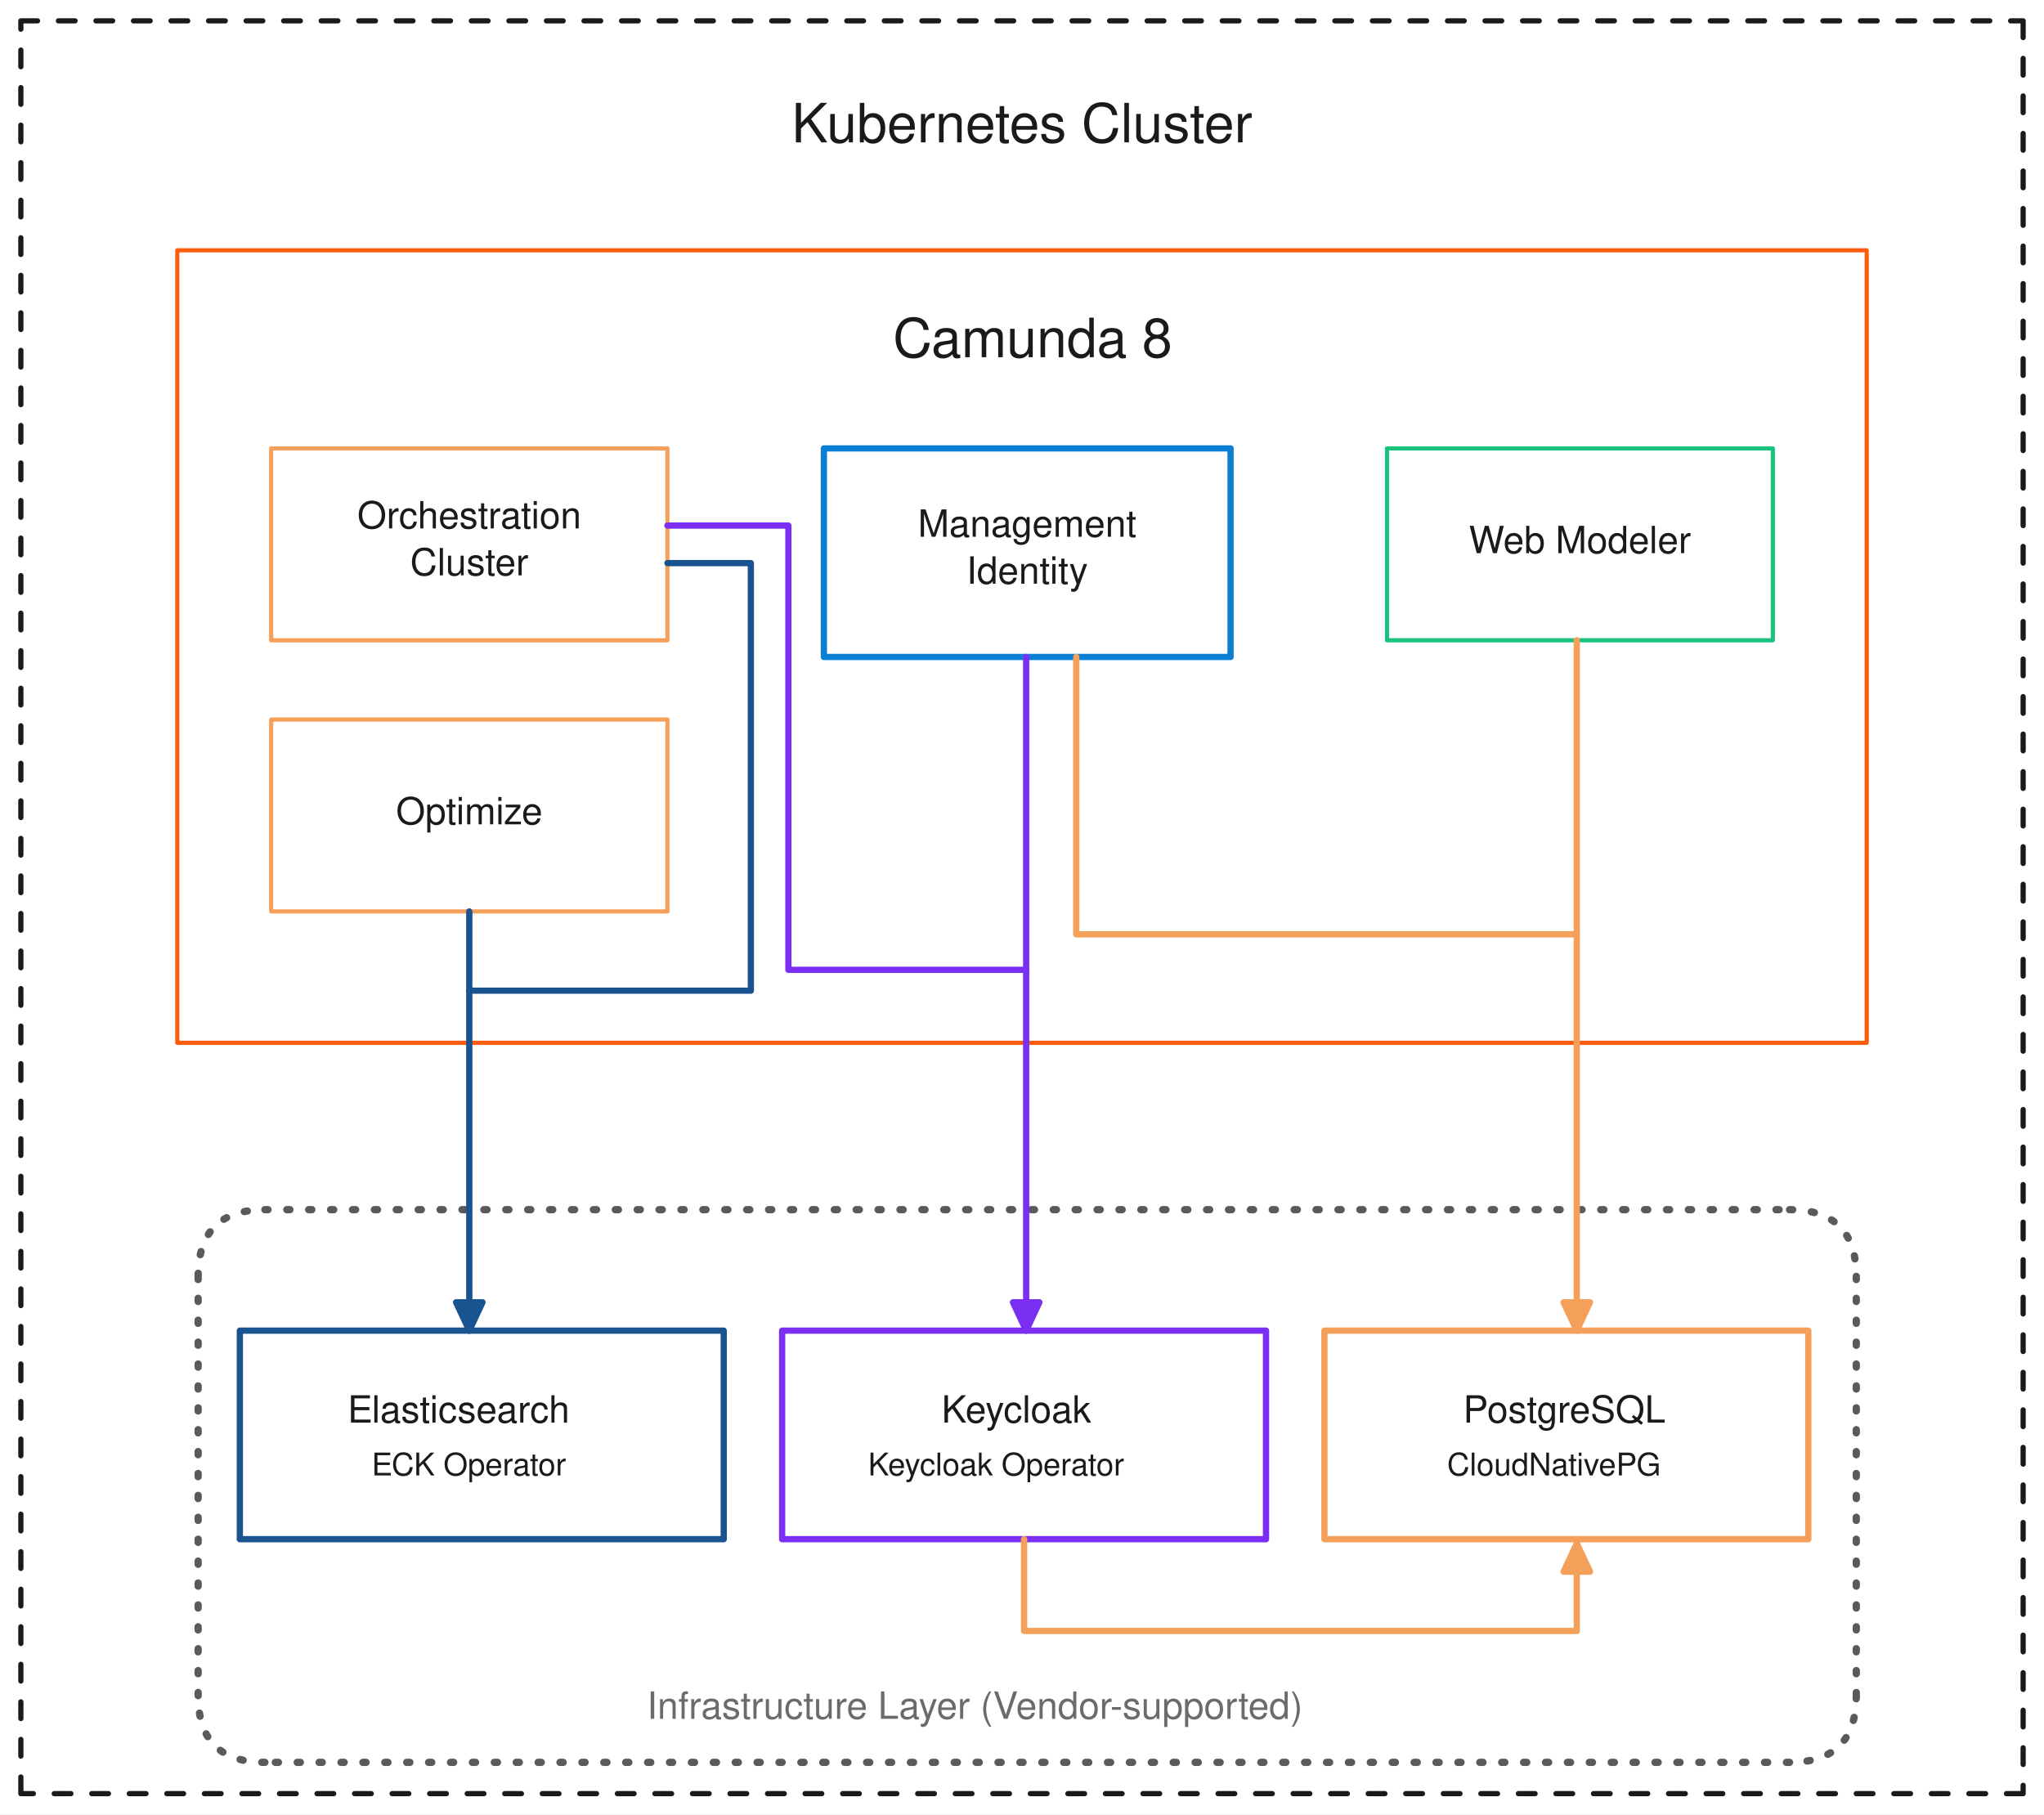
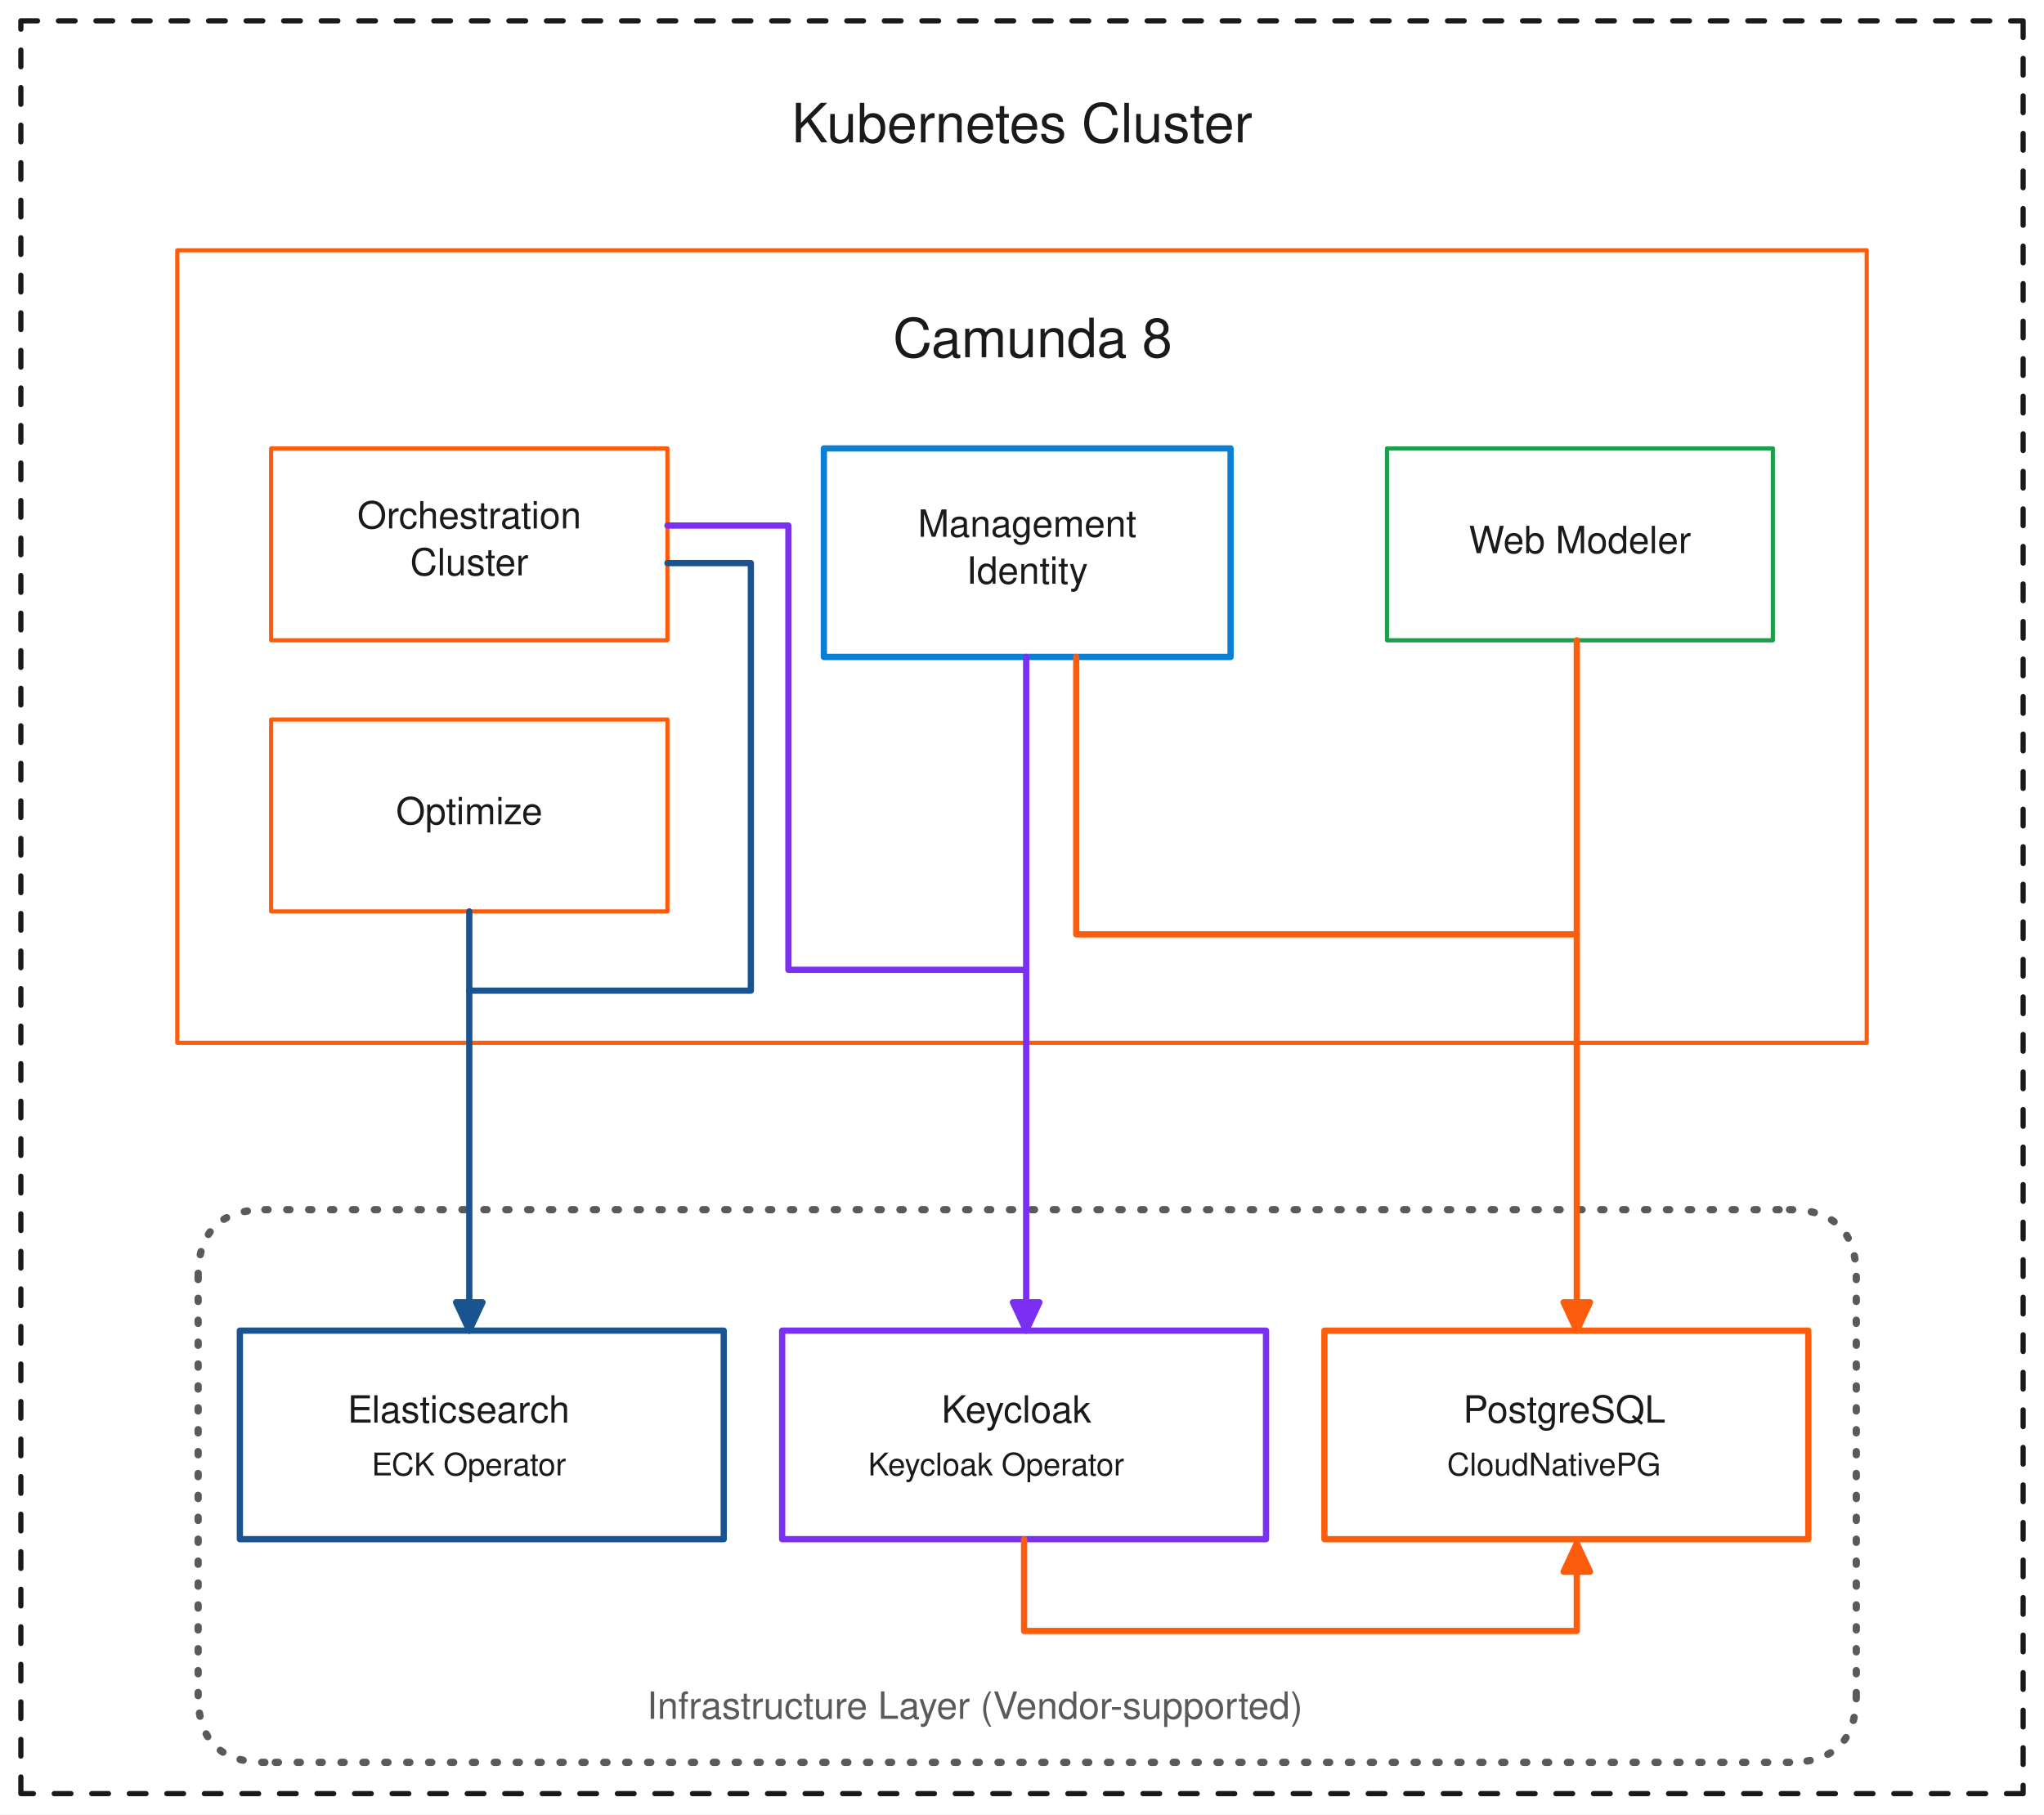
<svg xmlns="http://www.w3.org/2000/svg" version="1.1" viewBox="0 0 980 870" width="1960" height="1740">
  <defs>
    <style class="style-fonts">
      </style>
  </defs>
  <rect x="0" y="0" width="980" height="870" fill="#ffffff" />
  <g stroke-linecap="round" transform="translate(10 10) rotate(0 480 425)">
    <path d="M0 0 C196.32 0, 392.63 0, 960 0 M960 0 C960 334.74, 960 669.49, 960 850 M960 850 C639.89 850, 319.79 850, 0 850 M0 850 C0 610.65, 0 371.3, 0 0" stroke="#1a1a1a" stroke-width="2.5" fill="none" stroke-dasharray="8 10" />
  </g>
  <g transform="translate(356.35 45) rotate(0 133.65 16.875)">
    <text x="133.65" y="23.271" font-family="Helvetica, Segoe UI Emoji" font-size="26px" fill="#1a1a1a" text-anchor="middle" style="white-space: pre;" direction="ltr" dominant-baseline="alphabetic">Kubernetes Cluster</text>
  </g>
  <g stroke-linecap="round" transform="translate(85 120) rotate(0 405 190)">
    <path d="M0 0 C165.69 0, 331.38 0, 810 0 M0 0 C163.4 0, 326.8 0, 810 0 M810 0 C810 85.62, 810 171.24, 810 380 M810 0 C810 127.5, 810 255, 810 380 M810 380 C506.99 380, 203.98 380, 0 380 M810 380 C581.61 380, 353.21 380, 0 380 M0 380 C0 282.22, 0 184.44, 0 0 M0 380 C0 287.77, 0 195.53, 0 0" stroke="#fc5d0d" stroke-width="2" fill="none" />
  </g>
  <g transform="translate(428.125 148) rotate(0 61.875 15.625)">
    <text x="0" y="23.271" font-family="Helvetica, Segoe UI Emoji" font-size="26px" fill="#1a1a1a" text-anchor="start" style="white-space: pre;" direction="ltr" dominant-baseline="alphabetic">Camunda 8</text>
  </g>
  <g stroke-linecap="round" transform="translate(95 580) rotate(0 397.5 132.5)">
    <path d="M32 0 C181.58 0, 331.16 0, 763 0 M763 0 C784.33 0, 795 10.67, 795 32 M795 32 C795 102.3, 795 172.6, 795 233 M795 233 C795 254.33, 784.33 265, 763 265 M763 265 C476.18 265, 189.35 265, 32 265 M32 265 C10.67 265, 0 254.33, 0 233 M0 233 C0 170.52, 0 108.04, 0 32 M0 32 C0 10.67, 10.67 0, 32 0" stroke="#5a5a5a" stroke-width="3.5" fill="none" stroke-dasharray="1.5 9" />
  </g>
  <g transform="translate(310.175 808) rotate(0 182.325 10.625)">
-     <text x="0" y="16.11" font-family="Helvetica, Segoe UI Emoji" font-size="18px" fill="#6b6b6b" text-anchor="start" style="white-space: pre;" direction="ltr" dominant-baseline="alphabetic">Infrastructure Layer (Vendor-supported)</text>
+     <text x="0" y="16.11" font-family="Helvetica, Segoe UI Emoji" font-size="18px" fill="#5a5a5a" text-anchor="start" style="white-space: pre;" direction="ltr" dominant-baseline="alphabetic">Infrastructure Layer (Vendor-supported)</text>
  </g>
  <g stroke-linecap="round" transform="translate(130 215) rotate(0 95 46)">
    <path d="M0 0 L190 0 L190 92 L0 92" stroke="none" stroke-width="0" fill="#ffffff" />
-     <path d="M0 0 C38.89 0, 77.78 0, 190 0 M0 0 C41.34 0, 82.67 0, 190 0 M190 0 C190 19.23, 190 38.46, 190 92 M190 0 C190 22.39, 190 44.79, 190 92 M190 92 C133.67 92, 77.35 92, 0 92 M190 92 C146.79 92, 103.58 92, 0 92 M0 92 C0 55.52, 0 19.03, 0 0 M0 92 C0 65.75, 0 39.5, 0 0" stroke="#f5a05a" stroke-width="2" fill="none" />
+     <path d="M0 0 C38.89 0, 77.78 0, 190 0 M0 0 C41.34 0, 82.67 0, 190 0 M190 0 C190 19.23, 190 38.46, 190 92 M190 0 C190 22.39, 190 44.79, 190 92 M190 92 C133.67 92, 77.35 92, 0 92 M190 92 C146.79 92, 103.58 92, 0 92 M0 92 C0 55.52, 0 19.03, 0 0 M0 92 C0 65.75, 0 39.5, 0 0" stroke="#fc5d0d" stroke-width="2" fill="none" />
  </g>
  <g transform="translate(157.075 237.25) rotate(0 67.925 23.75)">
    <text x="67.925" y="16.11" font-family="Helvetica, Segoe UI Emoji" font-size="18px" fill="#1a1a1a" text-anchor="middle" style="white-space: pre;" direction="ltr" dominant-baseline="alphabetic">Orchestration</text>
    <text x="67.925" y="38.61" font-family="Helvetica, Segoe UI Emoji" font-size="18px" fill="#1a1a1a" text-anchor="middle" style="white-space: pre;" direction="ltr" dominant-baseline="alphabetic">Cluster</text>
  </g>
  <g stroke-linecap="round" transform="translate(130 345) rotate(0 95 46)">
    <path d="M0 0 L190 0 L190 92 L0 92" stroke="none" stroke-width="0" fill="#ffffff" />
-     <path d="M0 0 C38.9 0, 77.8 0, 190 0 M0 0 C42.84 0, 85.68 0, 190 0 M190 0 C190 27.68, 190 55.37, 190 92 M190 0 C190 27.36, 190 54.71, 190 92 M190 92 C122.05 92, 54.1 92, 0 92 M190 92 C151.97 92, 113.94 92, 0 92 M0 92 C0 58.31, 0 24.62, 0 0 M0 92 C0 72.99, 0 53.98, 0 0" stroke="#f5a05a" stroke-width="2" fill="none" />
+     <path d="M0 0 C38.9 0, 77.8 0, 190 0 M0 0 C42.84 0, 85.68 0, 190 0 M190 0 C190 27.68, 190 55.37, 190 92 M190 0 C190 27.36, 190 54.71, 190 92 M190 92 C122.05 92, 54.1 92, 0 92 M190 92 C151.97 92, 113.94 92, 0 92 M0 92 C0 58.31, 0 24.62, 0 0 M0 92 C0 72.99, 0 53.98, 0 0" stroke="#fc5d0d" stroke-width="2" fill="none" />
  </g>
  <g transform="translate(183.2 379.125) rotate(0 41.8 11.875)">
    <text x="41.8" y="16.11" font-family="Helvetica, Segoe UI Emoji" font-size="18px" fill="#1a1a1a" text-anchor="middle" style="white-space: pre;" direction="ltr" dominant-baseline="alphabetic">Optimize</text>
  </g>
  <g stroke-linecap="round" transform="translate(395 215) rotate(0 97.5 50)">
    <path d="M0 0 L195 0 L195 100 L0 100" stroke="none" stroke-width="0" fill="#ffffff" />
    <path d="M0 0 C39.94 0, 79.88 0, 195 0 M0 0 C45.51 0, 91.02 0, 195 0 M195 0 C195 39.28, 195 78.56, 195 100 M195 0 C195 35.13, 195 70.26, 195 100 M195 100 C152.33 100, 109.66 100, 0 100 M195 100 C122.29 100, 49.58 100, 0 100 M0 100 C0 66.42, 0 32.84, 0 0 M0 100 C0 67.21, 0 34.42, 0 0" stroke="#0b7fd4" stroke-width="3" fill="none" />
  </g>
  <g transform="translate(440.25 241.25) rotate(0 52.25 23.75)">
    <text x="52.25" y="16.11" font-family="Helvetica, Segoe UI Emoji" font-size="18px" fill="#1a1a1a" text-anchor="middle" style="white-space: pre;" direction="ltr" dominant-baseline="alphabetic">Management</text>
    <text x="52.25" y="38.61" font-family="Helvetica, Segoe UI Emoji" font-size="18px" fill="#1a1a1a" text-anchor="middle" style="white-space: pre;" direction="ltr" dominant-baseline="alphabetic">Identity</text>
  </g>
  <g stroke-linecap="round" transform="translate(665 215) rotate(0 92.5 46)">
    <path d="M0 0 L185 0 L185 92 L0 92" stroke="none" stroke-width="0" fill="#ffffff" />
-     <path d="M0 0 C37.9 0, 75.8 0, 185 0 M0 0 C44.64 0, 89.28 0, 185 0 M185 0 C185 26.19, 185 52.38, 185 92 M185 0 C185 18.88, 185 37.76, 185 92 M185 92 C133.2 92, 81.4 92, 0 92 M185 92 C121.06 92, 57.12 92, 0 92 M0 92 C0 63.9, 0 35.8, 0 0 M0 92 C0 69.07, 0 46.14, 0 0" stroke="#19c37d" stroke-width="2" fill="none" />
+     <path d="M0 0 C37.9 0, 75.8 0, 185 0 M0 0 C44.64 0, 89.28 0, 185 0 M185 0 C185 26.19, 185 52.38, 185 92 M185 0 C185 18.88, 185 37.76, 185 92 M185 92 C133.2 92, 81.4 92, 0 92 M185 92 C121.06 92, 57.12 92, 0 92 M0 92 C0 63.9, 0 35.8, 0 0 M0 92 C0 69.07, 0 46.14, 0 0" stroke="#1d9e4b" stroke-width="2" fill="none" />
  </g>
  <g transform="translate(700.025 249.125) rotate(0 57.475 11.875)">
    <text x="57.475" y="16.11" font-family="Helvetica, Segoe UI Emoji" font-size="18px" fill="#1a1a1a" text-anchor="middle" style="white-space: pre;" direction="ltr" dominant-baseline="alphabetic">Web Modeler</text>
  </g>
  <g stroke-linecap="round" transform="translate(115 638) rotate(0 116 50)">
    <path d="M0 0 L232 0 L232 100 L0 100" stroke="none" stroke-width="0" fill="#ffffff" />
    <path d="M0 0 C47.55 0, 95.09 0, 232 0 M0 0 C57.82 0, 115.63 0, 232 0 M232 0 C232 37.65, 232 75.3, 232 100 M232 0 C232 25.92, 232 51.84, 232 100 M232 100 C152.85 100, 73.7 100, 0 100 M232 100 C158.14 100, 84.29 100, 0 100 M0 100 C0 72.49, 0 44.98, 0 0 M0 100 C0 62.95, 0 25.9, 0 0" stroke="#1a5490" stroke-width="3" fill="none" />
  </g>
  <g transform="translate(166.65 666) rotate(0 64.35 11.25)">
    <text x="0" y="16.11" font-family="Helvetica, Segoe UI Emoji" font-size="18px" fill="#1a1a1a" text-anchor="start" style="white-space: pre;" direction="ltr" dominant-baseline="alphabetic">Elasticsearch</text>
  </g>
  <g transform="translate(178.2 694) rotate(0 52.8 10)">
    <text x="0" y="13.425" font-family="Helvetica, Segoe UI Emoji" font-size="15px" fill="#1a1a1a" text-anchor="start" style="white-space: pre;" direction="ltr" dominant-baseline="alphabetic">ECK Operator</text>
  </g>
  <g stroke-linecap="round" transform="translate(375 638) rotate(0 116 50)">
    <path d="M0 0 L232 0 L232 100 L0 100" stroke="none" stroke-width="0" fill="#ffffff" />
    <path d="M0 0 C47.57 0, 95.13 0, 232 0 M0 0 C83.77 0, 167.54 0, 232 0 M232 0 C232 31.43, 232 62.86, 232 100 M232 0 C232 34.01, 232 68.02, 232 100 M232 100 C154.76 100, 77.51 100, 0 100 M232 100 C144.43 100, 56.87 100, 0 100 M0 100 C0 77.05, 0 54.1, 0 0 M0 100 C0 64.75, 0 29.51, 0 0" stroke="#7b2ff2" stroke-width="3" fill="none" />
  </g>
  <g transform="translate(451.4 666) rotate(0 39.6 11.25)">
    <text x="0" y="16.11" font-family="Helvetica, Segoe UI Emoji" font-size="18px" fill="#1a1a1a" text-anchor="start" style="white-space: pre;" direction="ltr" dominant-baseline="alphabetic">Keycloak</text>
  </g>
  <g transform="translate(416.2 694) rotate(0 74.8 10)">
    <text x="0" y="13.425" font-family="Helvetica, Segoe UI Emoji" font-size="15px" fill="#1a1a1a" text-anchor="start" style="white-space: pre;" direction="ltr" dominant-baseline="alphabetic">Keycloak Operator</text>
  </g>
  <g stroke-linecap="round" transform="translate(635 638) rotate(0 116 50)">
    <path d="M0 0 L232 0 L232 100 L0 100" stroke="none" stroke-width="0" fill="#ffffff" />
-     <path d="M0 0 C47.59 0, 95.18 0, 232 0 M0 0 C63.32 0, 126.65 0, 232 0 M232 0 C232 25.21, 232 50.43, 232 100 M232 0 C232 22.1, 232 44.2, 232 100 M232 100 C156.67 100, 81.33 100, 0 100 M232 100 C177.13 100, 122.25 100, 0 100 M0 100 C0 61.6, 0 23.21, 0 0 M0 100 C0 66.56, 0 33.12, 0 0" stroke="#f5a05a" stroke-width="3" fill="none" />
+     <path d="M0 0 C47.59 0, 95.18 0, 232 0 M0 0 C63.32 0, 126.65 0, 232 0 M232 0 C232 25.21, 232 50.43, 232 100 M232 0 C232 22.1, 232 44.2, 232 100 M232 100 C156.67 100, 81.33 100, 0 100 M232 100 C177.13 100, 122.25 100, 0 100 M0 100 C0 61.6, 0 23.21, 0 0 M0 100 C0 66.56, 0 33.12, 0 0" stroke="#fc5d0d" stroke-width="3" fill="none" />
  </g>
  <g transform="translate(701.5 666) rotate(0 49.5 11.25)">
    <text x="0" y="16.11" font-family="Helvetica, Segoe UI Emoji" font-size="18px" fill="#1a1a1a" text-anchor="start" style="white-space: pre;" direction="ltr" dominant-baseline="alphabetic">PostgreSQL</text>
  </g>
  <g transform="translate(693.8 694) rotate(0 57.2 10)">
    <text x="0" y="13.425" font-family="Helvetica, Segoe UI Emoji" font-size="15px" fill="#1a1a1a" text-anchor="start" style="white-space: pre;" direction="ltr" dominant-baseline="alphabetic">CloudNativePG</text>
  </g>
  <g stroke-linecap="round">
    <g transform="translate(320 270) rotate(0 -27.5 102.5)">
      <path d="M0 0 C8.21 0, 16.42 0, 40 0 M0 0 C15.39 0, 30.79 0, 40 0 M40 0 C40 79.94, 40 159.87, 40 205 M40 0 C40 61.89, 40 123.79, 40 205 M40 205 C-2.73 205, -45.45 205, -95 205 M40 205 C0.09 205, -39.82 205, -95 205" stroke="#1a5490" stroke-width="3" fill="none" />
    </g>
  </g>
  <mask />
  <g stroke-linecap="round">
    <g transform="translate(225 437) rotate(0 0 19)">
      <path d="M0 0 C0 7.8, 0 15.6, 0 38 M0 0 C0 10.97, 0 21.95, 0 38" stroke="#1a5490" stroke-width="3" fill="none" />
    </g>
  </g>
  <mask />
  <g stroke-linecap="round">
    <g transform="translate(225 475) rotate(0 0 81.5)">
      <path d="M0 0 C0 33.46, 0 66.92, 0 163 M0 0 C0 64.02, 0 128.03, 0 163" stroke="#1a5490" stroke-width="3" fill="none" />
    </g>
    <g transform="translate(225 475) rotate(0 0 81.5)">
      <path d="M0 163 L-6.34 149.41 L6.34 149.41 L0 163" stroke="none" stroke-width="0" fill="#1a5490" fill-rule="evenodd" />
      <path d="M0 163 C-1.3 160.21, -2.6 157.42, -6.34 149.41 M0 163 C-2.49 157.66, -4.98 152.32, -6.34 149.41 M-6.34 149.41 C-2.77 149.41, 0.81 149.41, 6.34 149.41 M-6.34 149.41 C-1.83 149.41, 2.68 149.41, 6.34 149.41 M6.34 149.41 C3.95 154.54, 1.55 159.67, 0 163 M6.34 149.41 C4.64 153.05, 2.94 156.7, 0 163 M0 163 C0 163, 0 163, 0 163 M0 163 C0 163, 0 163, 0 163" stroke="#1a5490" stroke-width="3" fill="none" />
    </g>
  </g>
  <mask />
  <g stroke-linecap="round">
    <g transform="translate(320 252) rotate(0 86 106.5)">
      <path d="M0 0 C11.91 0, 23.82 0, 58 0 M0 0 C17.21 0, 34.42 0, 58 0 M58 0 C58 69.81, 58 139.61, 58 213 M58 0 C58 81.54, 58 163.09, 58 213 M58 213 C93.14 213, 128.28 213, 172 213 M58 213 C98.44 213, 138.88 213, 172 213" stroke="#7b2ff2" stroke-width="3" fill="none" />
    </g>
  </g>
  <mask />
  <g stroke-linecap="round">
    <g transform="translate(492 315) rotate(0 0 161.5)">
      <path d="M0 0 C0 66.33, 0 132.65, 0 323 M0 0 C0 64.81, 0 129.62, 0 323" stroke="#7b2ff2" stroke-width="3" fill="none" />
    </g>
    <g transform="translate(492 315) rotate(0 0 161.5)">
      <path d="M0 323 L-6.34 309.41 L6.34 309.41 L0 323" stroke="none" stroke-width="0" fill="#7b2ff2" fill-rule="evenodd" />
      <path d="M0 323 C-1.3 320.21, -2.6 317.42, -6.34 309.41 M0 323 C-1.27 320.27, -2.54 317.54, -6.34 309.41 M-6.34 309.41 C-1.6 309.41, 3.14 309.41, 6.34 309.41 M-6.34 309.41 C-3.68 309.41, -1.02 309.41, 6.34 309.41 M6.34 309.41 C4.83 312.65, 3.31 315.9, 0 323 M6.34 309.41 C4.81 312.68, 3.28 315.96, 0 323 M0 323 C0 323, 0 323, 0 323 M0 323 C0 323, 0 323, 0 323" stroke="#7b2ff2" stroke-width="3" fill="none" />
    </g>
  </g>
  <mask />
  <g stroke-linecap="round">
    <g transform="translate(516 315) rotate(0 120 66.5)">
-       <path d="M0 0 C0 27.32, 0 54.63, 0 133 M0 0 C0 40.51, 0 81.02, 0 133 M0 133 C52.7 133, 105.41 133, 240 133 M0 133 C56.83 133, 113.65 133, 240 133" stroke="#f5a05a" stroke-width="3" fill="none" />
+       <path d="M0 0 C0 27.32, 0 54.63, 0 133 M0 0 C0 40.51, 0 81.02, 0 133 M0 133 C52.7 133, 105.41 133, 240 133 M0 133 C56.83 133, 113.65 133, 240 133" stroke="#fc5d0d" stroke-width="3" fill="none" />
    </g>
  </g>
  <mask />
  <g stroke-linecap="round">
    <g transform="translate(756 307) rotate(0 0 165.5)">
-       <path d="M0 0 C0 67.99, 0 135.98, 0 331 M0 0 C0 69.03, 0 138.07, 0 331" stroke="#f5a05a" stroke-width="3" fill="none" />
+       <path d="M0 0 C0 67.99, 0 135.98, 0 331 M0 0 C0 69.03, 0 138.07, 0 331" stroke="#fc5d0d" stroke-width="3" fill="none" />
    </g>
    <g transform="translate(756 307) rotate(0 0 165.5)">
-       <path d="M0 331 L-6.34 317.41 L6.34 317.41 L0 331" stroke="none" stroke-width="0" fill="#f5a05a" fill-rule="evenodd" />
-       <path d="M0 331 C-1.3 328.21, -2.6 325.42, -6.34 317.41 M0 331 C-1.32 328.16, -2.64 325.33, -6.34 317.41 M-6.34 317.41 C-2.97 317.41, 0.39 317.41, 6.34 317.41 M-6.34 317.41 C-3 317.41, 0.35 317.41, 6.34 317.41 M6.34 317.41 C4.44 321.48, 2.54 325.56, 0 331 M6.34 317.41 C4.98 320.31, 3.63 323.22, 0 331 M0 331 C0 331, 0 331, 0 331 M0 331 C0 331, 0 331, 0 331" stroke="#f5a05a" stroke-width="3" fill="none" />
+       <path d="M0 331 L-6.34 317.41 L6.34 317.41 L0 331" stroke="none" stroke-width="0" fill="#fc5d0d" fill-rule="evenodd" />
+       <path d="M0 331 C-1.3 328.21, -2.6 325.42, -6.34 317.41 M0 331 C-1.32 328.16, -2.64 325.33, -6.34 317.41 M-6.34 317.41 C-2.97 317.41, 0.39 317.41, 6.34 317.41 M-6.34 317.41 C-3 317.41, 0.35 317.41, 6.34 317.41 M6.34 317.41 C4.44 321.48, 2.54 325.56, 0 331 M6.34 317.41 C4.98 320.31, 3.63 323.22, 0 331 M0 331 C0 331, 0 331, 0 331 M0 331 C0 331, 0 331, 0 331" stroke="#fc5d0d" stroke-width="3" fill="none" />
    </g>
  </g>
  <mask />
  <g stroke-linecap="round">
    <g transform="translate(491 738) rotate(0 132.5 22)">
-       <path d="M0 0 C0 9.04, 0 18.08, 0 44 M0 0 C0 13.75, 0 27.5, 0 44 M0 44 C82.54 44, 165.08 44, 265 44 M0 44 C77.04 44, 154.08 44, 265 44 M265 44 C265 34.31, 265 24.63, 265 2 M265 44 C265 31.39, 265 18.79, 265 2" stroke="#f5a05a" stroke-width="3" fill="none" />
+       <path d="M0 0 C0 9.04, 0 18.08, 0 44 M0 0 C0 13.75, 0 27.5, 0 44 M0 44 C82.54 44, 165.08 44, 265 44 M0 44 C77.04 44, 154.08 44, 265 44 M265 44 C265 34.31, 265 24.63, 265 2 M265 44 C265 31.39, 265 18.79, 265 2" stroke="#fc5d0d" stroke-width="3" fill="none" />
    </g>
    <g transform="translate(491 738) rotate(0 132.5 22)">
-       <path d="M265 2 L271.34 15.59 L258.66 15.59 L265 2" stroke="none" stroke-width="0" fill="#f5a05a" fill-rule="evenodd" />
-       <path d="M265 2 C266.3 4.79, 267.6 7.59, 271.34 15.59 M265 2 C266.98 6.25, 268.96 10.5, 271.34 15.59 M271.34 15.59 C267.39 15.59, 263.44 15.59, 258.66 15.59 M271.34 15.59 C267.65 15.59, 263.97 15.59, 258.66 15.59 M258.66 15.59 C260.12 12.46, 261.58 9.32, 265 2 M258.66 15.59 C260.56 11.51, 262.47 7.43, 265 2 M265 2 C265 2, 265 2, 265 2 M265 2 C265 2, 265 2, 265 2" stroke="#f5a05a" stroke-width="3" fill="none" />
+       <path d="M265 2 L271.34 15.59 L258.66 15.59 L265 2" stroke="none" stroke-width="0" fill="#fc5d0d" fill-rule="evenodd" />
+       <path d="M265 2 C266.3 4.79, 267.6 7.59, 271.34 15.59 M265 2 C266.98 6.25, 268.96 10.5, 271.34 15.59 M271.34 15.59 C267.39 15.59, 263.44 15.59, 258.66 15.59 M271.34 15.59 C267.65 15.59, 263.97 15.59, 258.66 15.59 M258.66 15.59 C260.12 12.46, 261.58 9.32, 265 2 M258.66 15.59 C260.56 11.51, 262.47 7.43, 265 2 M265 2 C265 2, 265 2, 265 2 M265 2 C265 2, 265 2, 265 2" stroke="#fc5d0d" stroke-width="3" fill="none" />
    </g>
  </g>
  <mask />
</svg>
